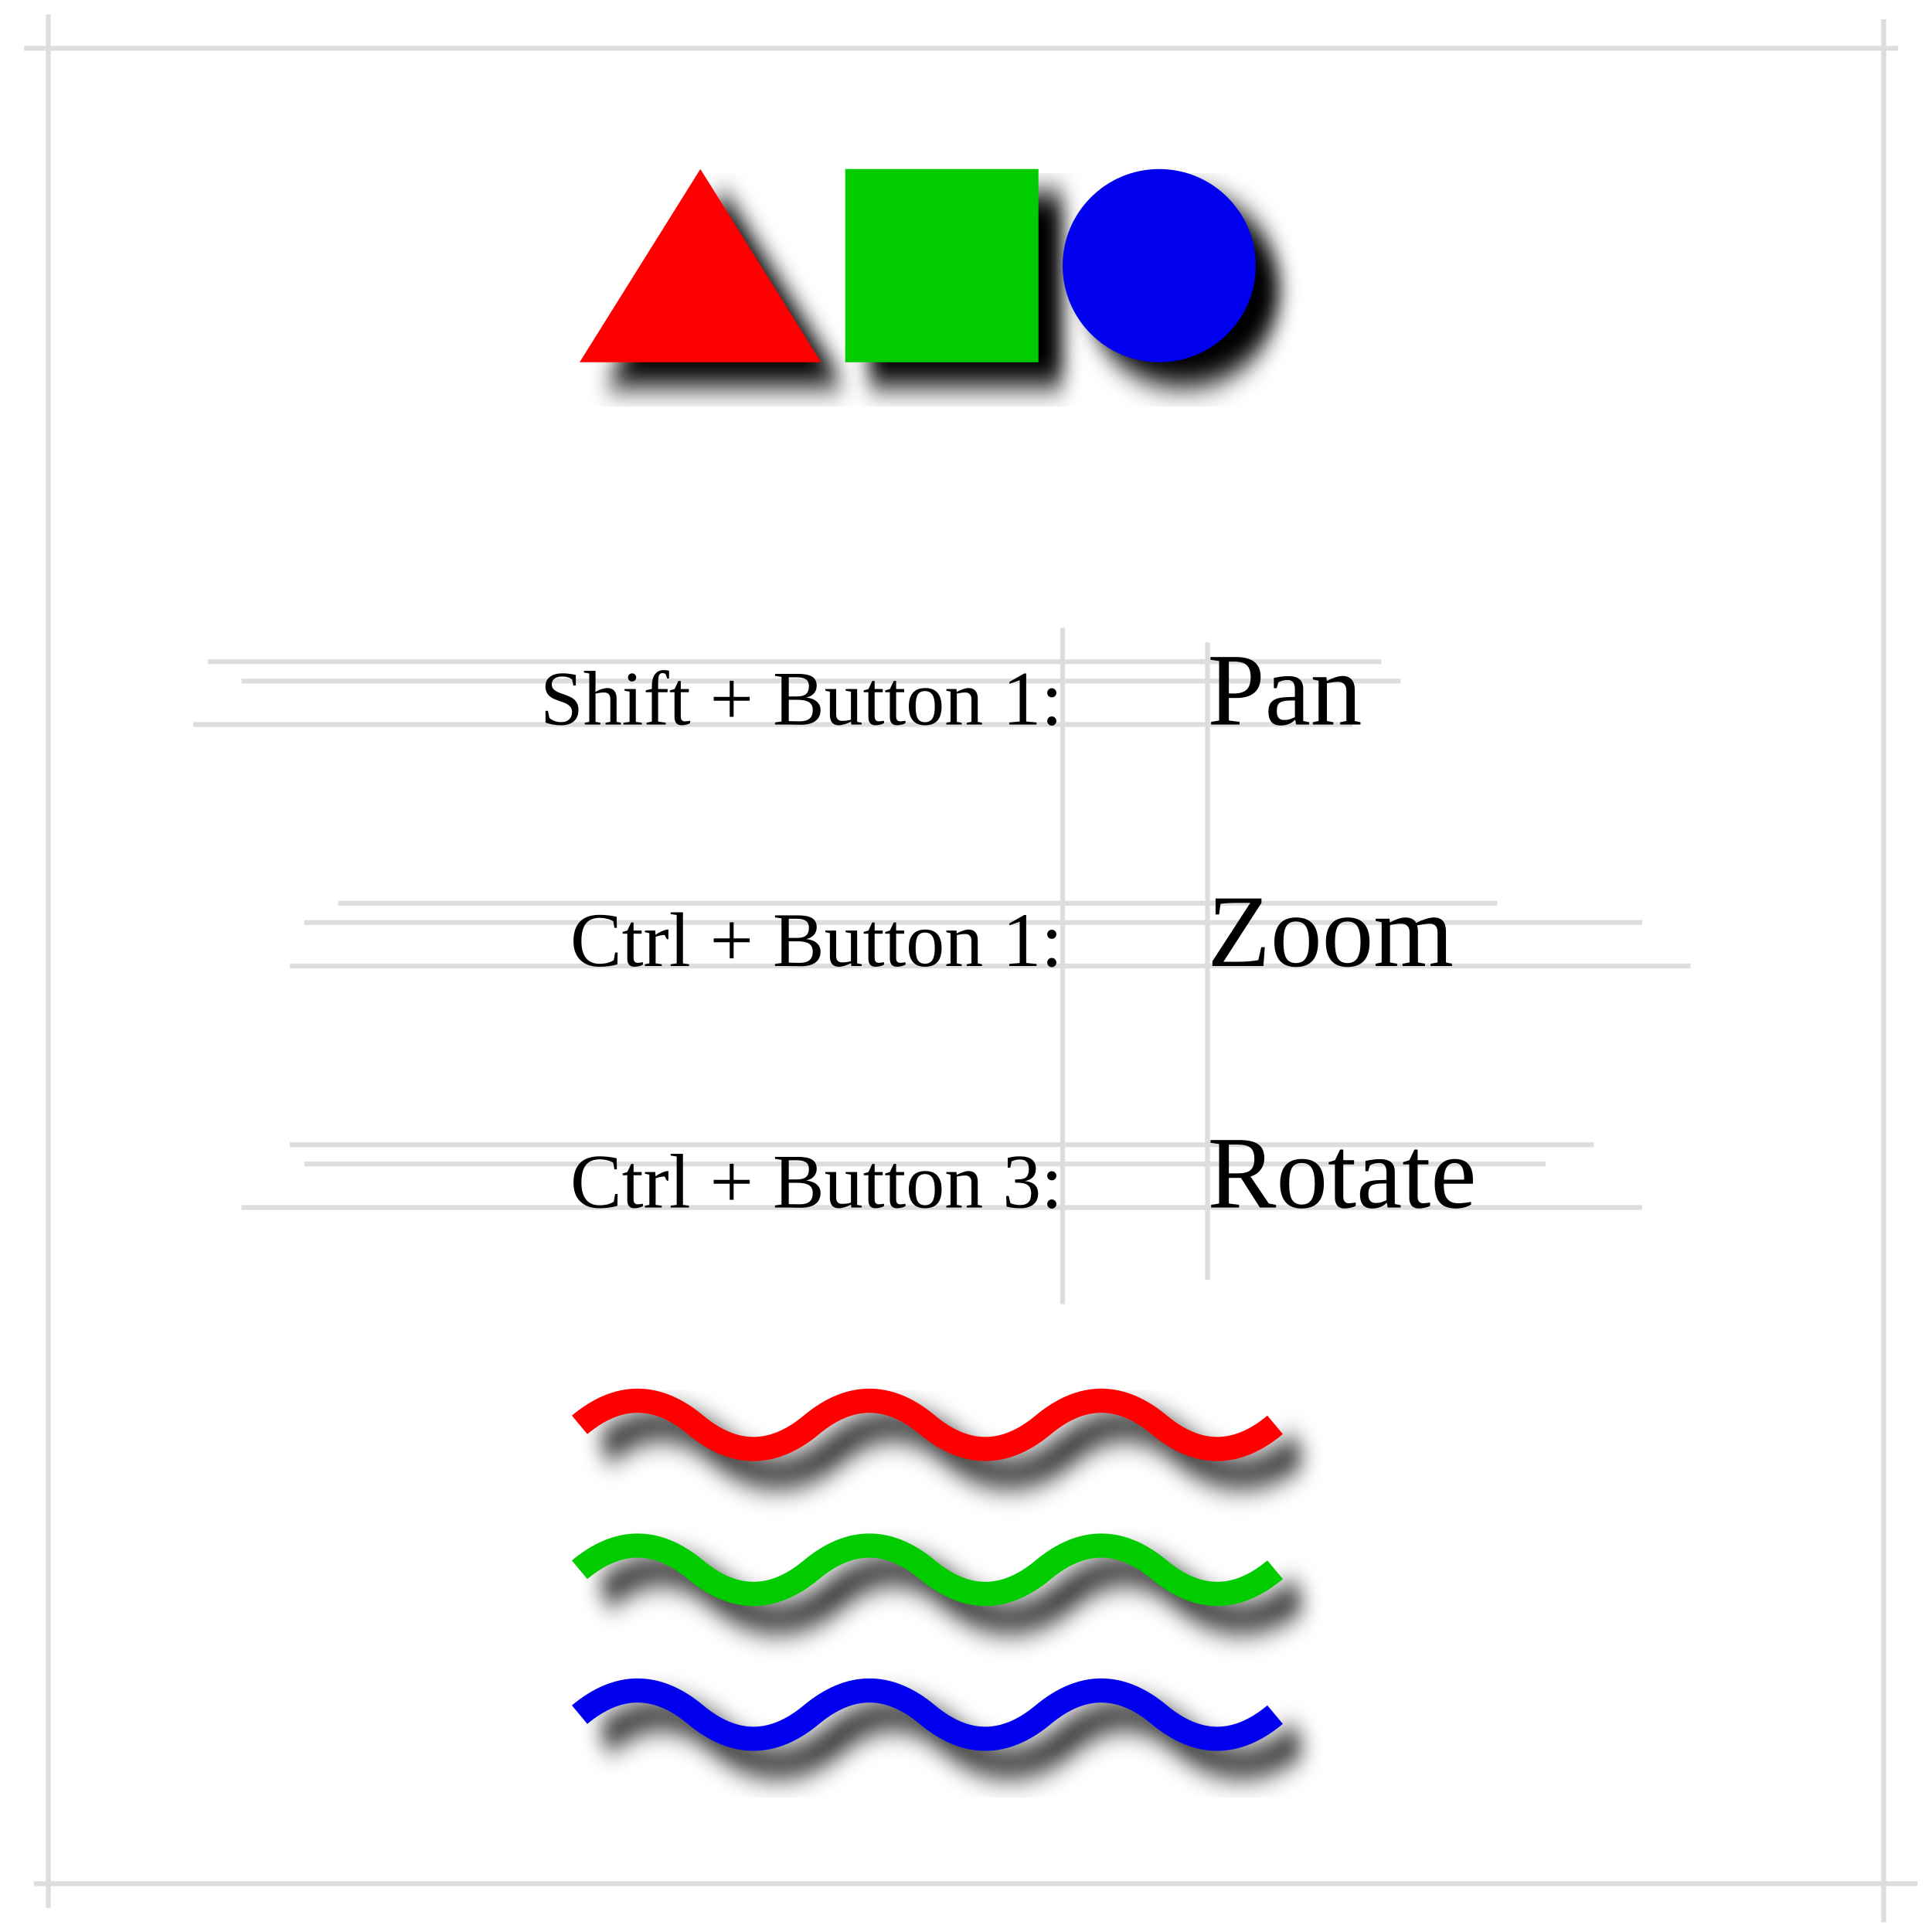
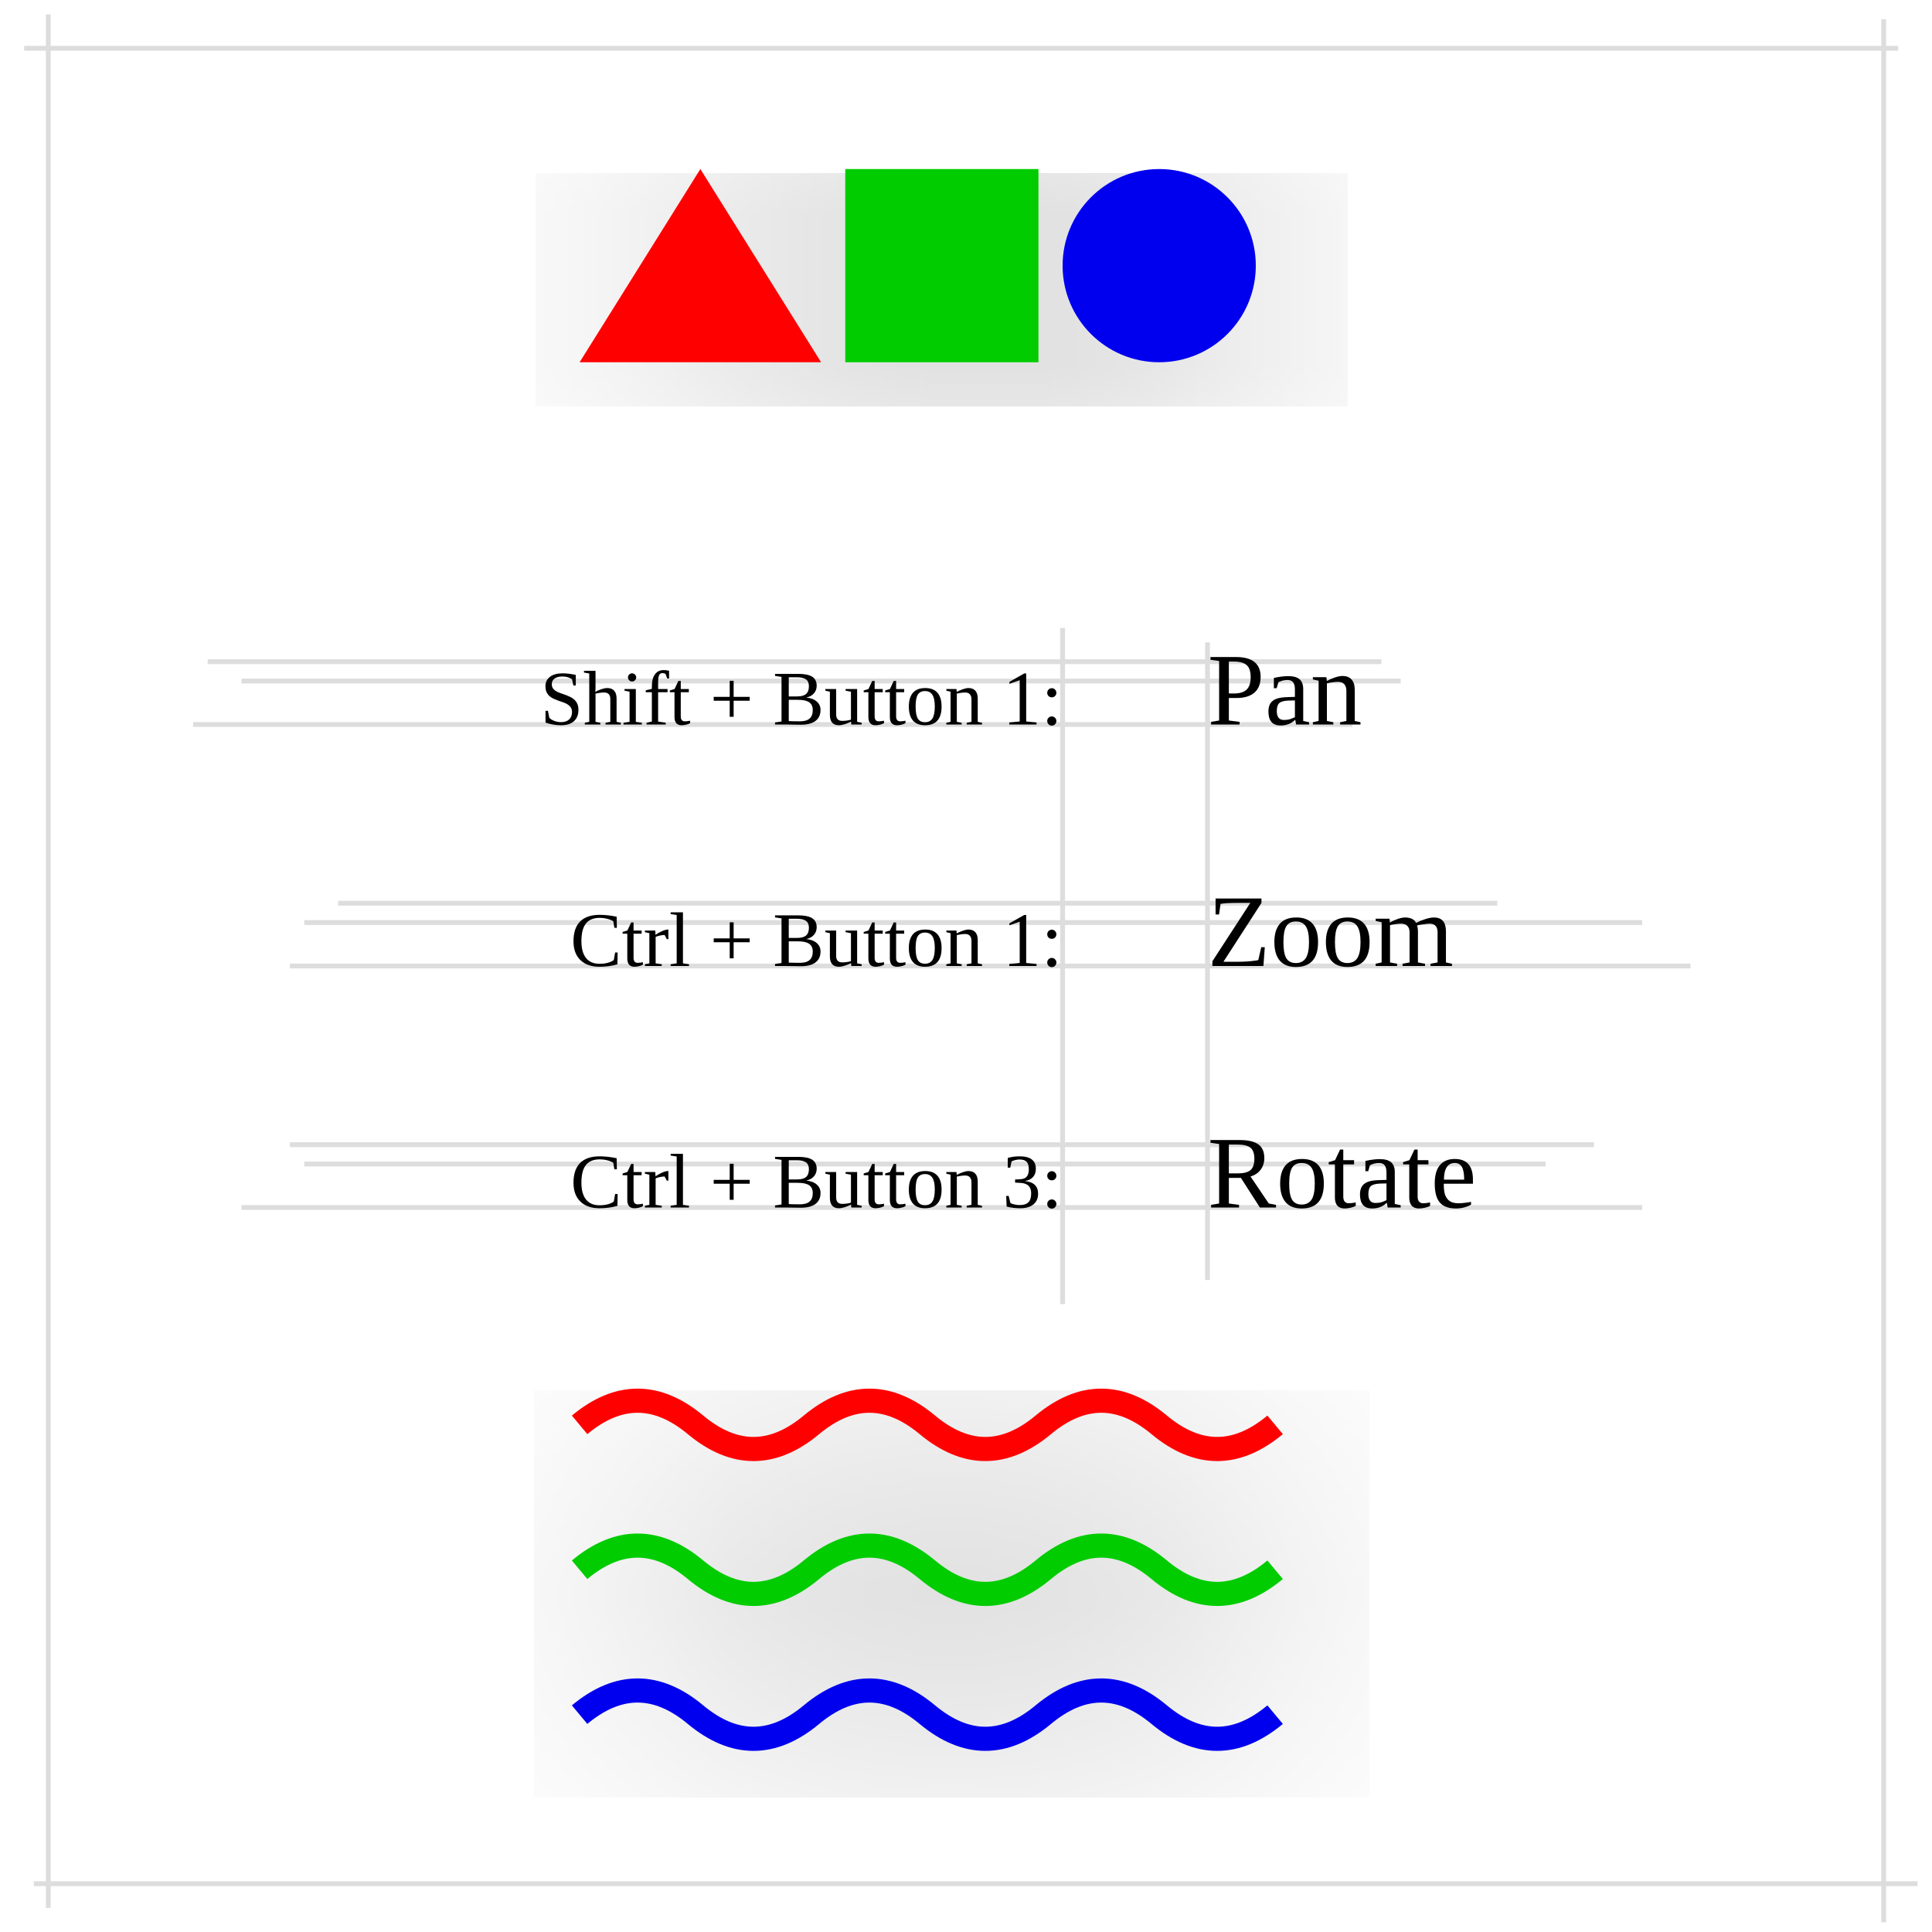
<svg width="400" height="400" viewBox="0 0 400 400">
  <defs>
-     <filter id="blurFilter">
-       <feGaussianBlur stdDeviation="2 3" />
+     <filter id="blurFilter" filterUnits="objectBoundingBox" primitiveUnits="objectBoundingBox" x="-10%" y="-10%" width="120%" height="120%" filterRes="200 100">
+       <feGaussianBlur stdDeviation="2 3" x="-10%" y="-10%" width="120%" height="120%" />
    </filter>
  </defs>
  <g style="stroke:#DDD">
    <line x1="5" y1="10" x2="393" y2="10" />
    <line x1="7" y1="390" x2="397" y2="390" />
    <line x1="10" y1="3" x2="10" y2="395" />
    <line x1="390" y1="4" x2="390" y2="398" />
    <line x1="40" y1="150" x2="280" y2="150" />
    <line x1="50" y1="141" x2="290" y2="141" />
    <line x1="43" y1="137" x2="286" y2="137" />
    <line x1="60" y1="200" x2="350" y2="200" />
    <line x1="63" y1="191" x2="340" y2="191" />
    <line x1="70" y1="187" x2="310" y2="187" />
    <line x1="50" y1="250" x2="340" y2="250" />
    <line x1="63" y1="241" x2="320" y2="241" />
    <line x1="60" y1="237" x2="330" y2="237" />
    <line x1="220" y1="130" x2="220" y2="270" />
    <line x1="250" y1="133" x2="250" y2="265" />
  </g>
  <g style="filter:url(#blurFilter)">
    <path d="M125,80L150,40L175,80Z" />
    <rect x="180" y="40" width="40" height="40" />
    <circle cx="245" cy="60" r="20" />
  </g>
  <g transform="translate(-5,-5)">
    <path d="M125,80L150,40L175,80Z" style="fill:red" />
    <rect x="180" y="40" width="40" height="40" style="fill:#0C0" />
    <circle cx="245" cy="60" r="20" style="fill:#00E" />
  </g>
  <g style="font-size:16; text-anchor:end">
    <text x="220" y="150">Shift + Button 1:</text>
    <text x="220" y="200">Ctrl + Button 1:</text>
    <text x="220" y="250">Ctrl + Button 3:</text>
  </g>
  <g style="font-size:16pt; text-anchor:start">
    <text x="250" y="150">Pan</text>
    <text x="250" y="200">Zoom</text>
    <text x="250" y="250">Rotate</text>
  </g>
  <g style="fill:none; stroke:black; stroke-width:5; filter:url(#blurFilter)">
    <path d="M125,300q12,-10,24,0t24,0t24,0t24,0t24,0t24,0" />
    <path d="M125,330q12,-10,24,0t24,0t24,0t24,0t24,0t24,0" />
    <path d="M125,360q12,-10,24,0t24,0t24,0t24,0t24,0t24,0" />
  </g>
  <g style="fill:none; stroke-width:5" transform="translate(-5,-5)">
    <path d="M125,300q12,-10,24,0t24,0t24,0t24,0t24,0t24,0" style="stroke:red" />
    <path d="M125,330q12,-10,24,0t24,0t24,0t24,0t24,0t24,0" style="stroke:#0C0" />
    <path d="M125,360q12,-10,24,0t24,0t24,0t24,0t24,0t24,0" style="stroke:#00E" />
  </g>
</svg>
